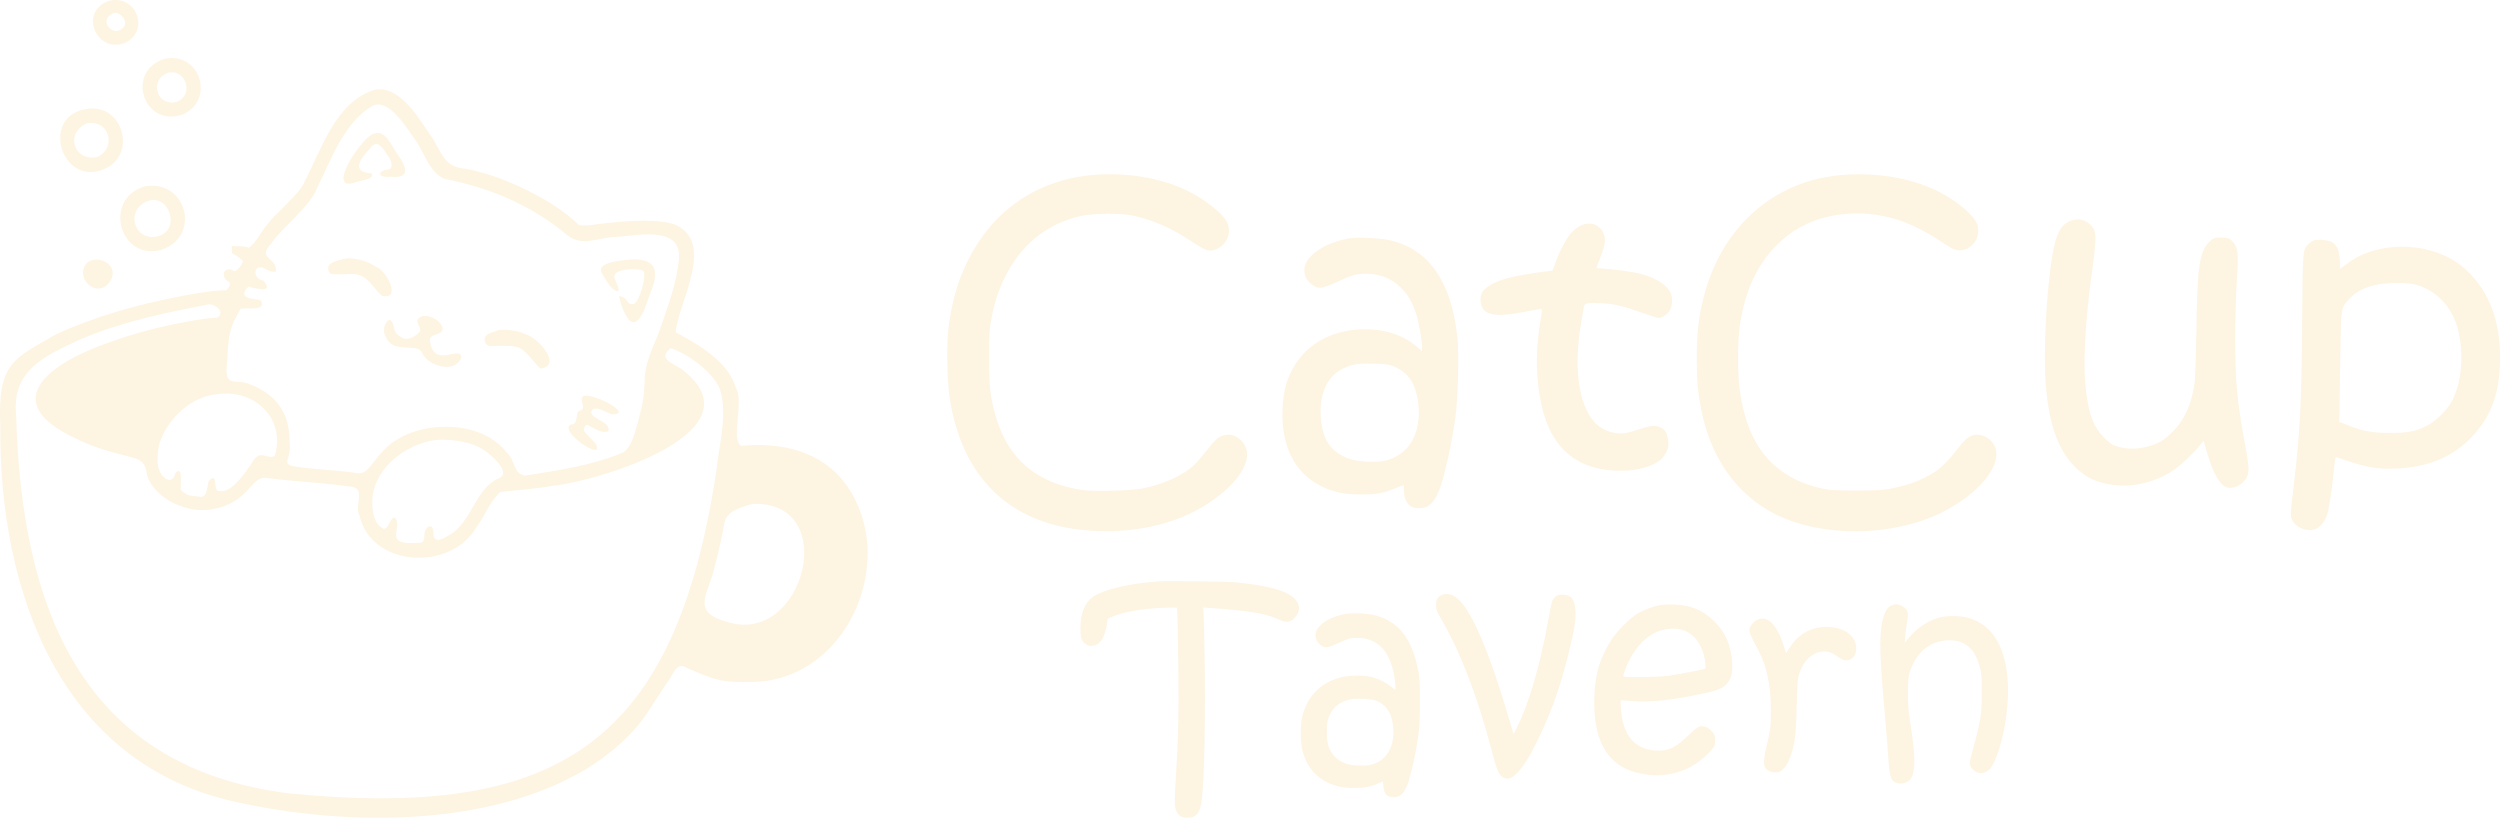
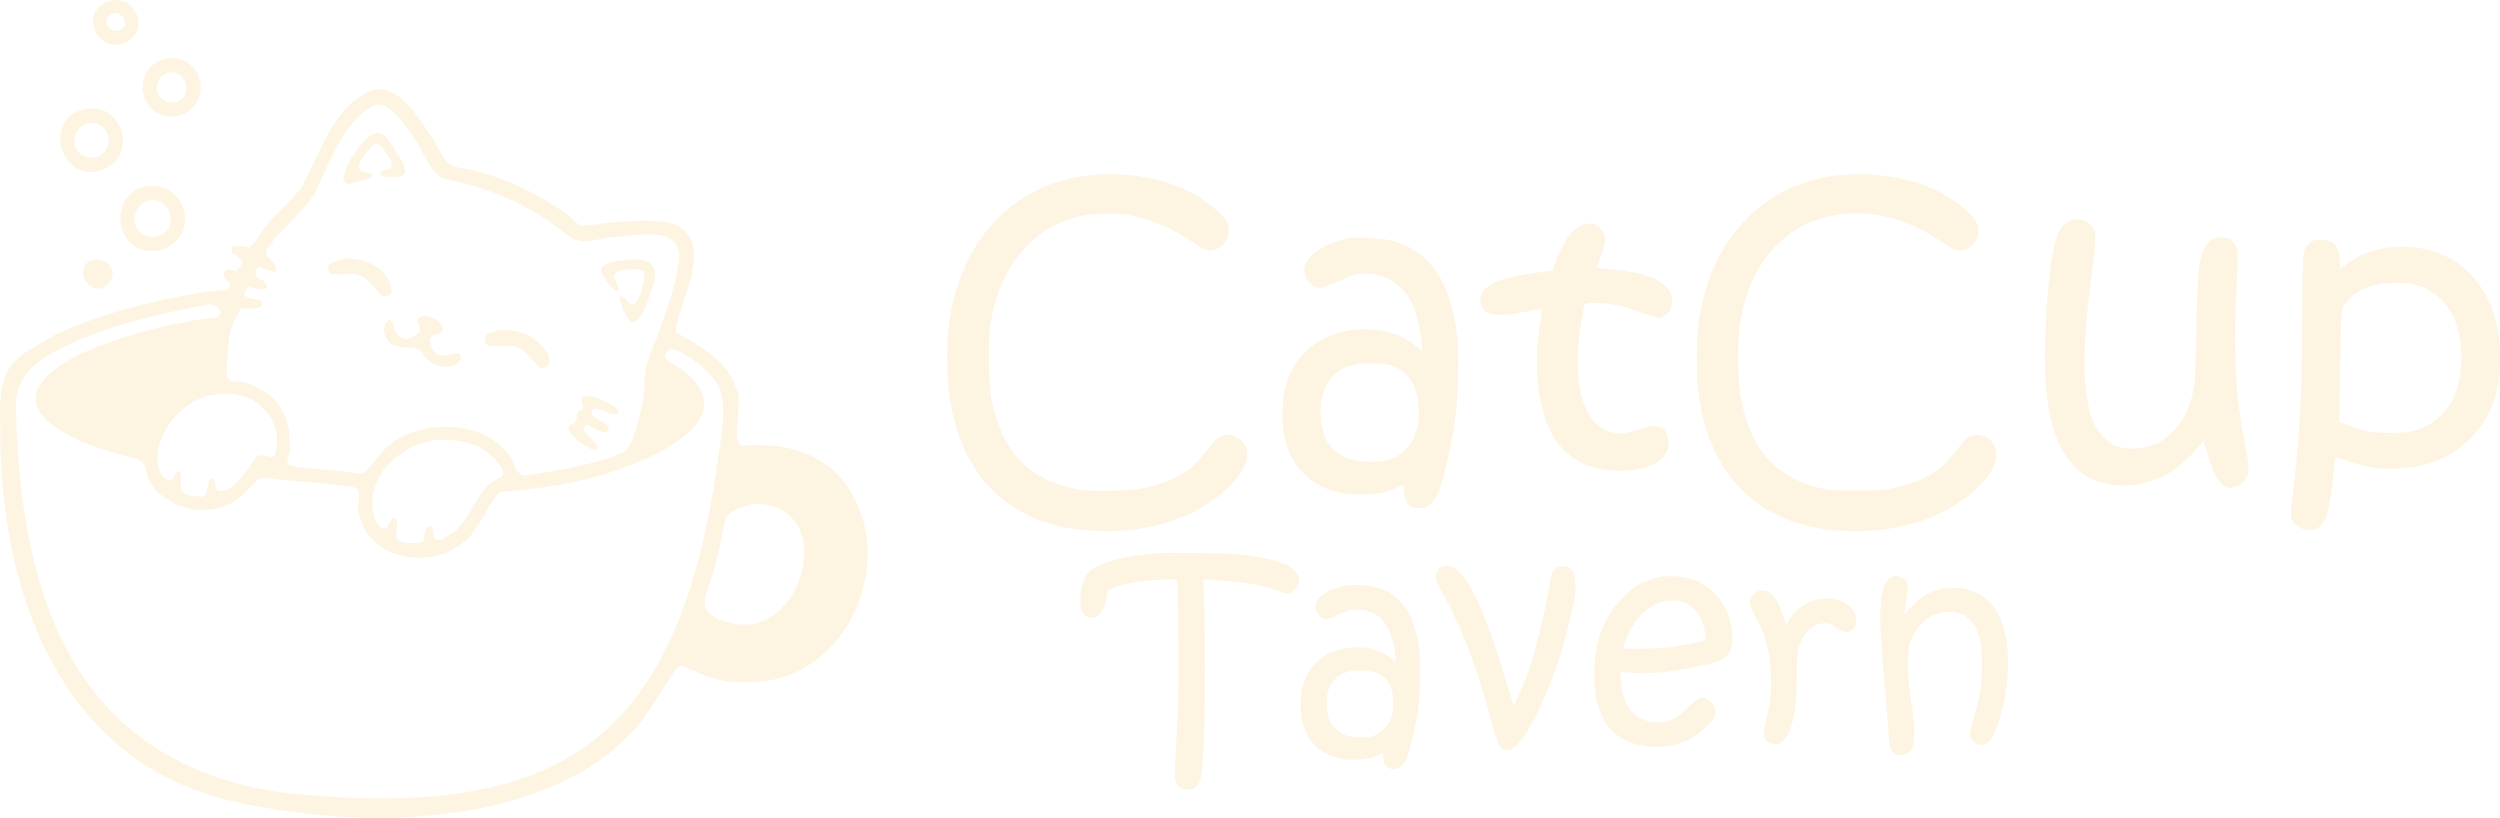
<svg xmlns="http://www.w3.org/2000/svg" viewBox="0 0 2920.26 955.19">
  <g>
    <path fill="#fdf4e2" fill-rule="evenodd" d="M1274.78,204.57c-63.75,6.17-114.4,40.98-143.64,98.7-12.83,25.33-20.46,52.74-23.71,85.12-1.77,17.64-.78,58.87,1.81,75.86,14.18,92.95,69.23,146.94,158.13,155.08,54.11,4.96,106.28-6.42,143.99-31.39,39.45-26.12,55.16-55.3,39.15-72.67-7.15-7.75-16.05-9.54-25.27-5.08-3.79,1.83-7.53,5.62-14.72,14.91-5.3,6.85-12.18,14.87-15.28,17.82-13.13,12.48-36.94,23.25-61.46,27.78-13.96,2.58-55.69,3.65-68.98,1.76-53.17-7.53-87.1-36.07-101.42-85.3-6.65-22.86-8.06-34.89-8.09-68.75-.02-26.89.32-33,2.5-44.66,3.74-20.11,7.84-33.07,15.44-48.78,18.69-38.65,48.88-63.34,88.8-72.61,14.43-3.35,47.05-3.64,61.38-.54,22.51,4.86,45,14.62,66.44,28.84,19.76,13.1,22.28,13.92,31.24,10.17,12.12-5.06,17.8-19.23,12.39-30.91-4.73-10.21-25.8-26.98-46.79-37.23-30.96-15.13-72.78-21.9-111.9-18.11M2149.51,204.63c-79.13,7.42-139.47,61.83-159.83,144.1-5.67,22.93-7.66,40.9-7.66,69.26s1.16,40.3,5.34,61.14c11.26,56.29,41.52,98.85,86.34,121.45,54.28,27.37,137.36,26.54,194.42-1.94,41.81-20.87,68.85-52.67,63.06-74.17-2.54-9.43-11.85-16.64-21.57-16.69-7.48-.04-13.08,3.81-21.71,14.97-15.6,20.15-23.26,27-39.14,35-11.65,5.87-22.38,9.42-38.07,12.6-11.38,2.3-16.64,2.63-42.38,2.64-24.12,0-31.13-.38-39.14-2.14-57.37-12.62-88.44-49.83-97.16-116.34-2.35-17.95-2.38-54-.06-71.58,6.42-48.6,25.5-84.7,57.6-108.95,33.18-25.07,82.89-31.67,128.12-17.01,13.6,4.41,33.53,14.31,46.67,23.19,16.31,11.02,20.32,12.88,26.31,12.2,14.72-1.66,24-17.11,18.67-31.07-4.09-10.72-26.07-28.59-47.93-38.98-31.48-14.95-72.24-21.39-111.9-17.67M2418.83,257.93c-11.24,4.01-17.13,14.94-21.23,39.42-7.45,44.46-10.98,115.64-7.68,154.56,3.71,43.68,14.41,73.78,32.83,92.38,13.57,13.69,26.09,19.7,46.3,22.2,23.48,2.91,48.72-3.33,69.83-17.27,8-5.28,24.35-20.68,30.45-28.68,2.39-3.13,4.49-5.55,4.67-5.38.18.18,2.16,6.71,4.41,14.51,6.8,23.63,15.08,37.73,23.36,39.81,7.81,1.96,18.65-3.76,22.65-11.95,3.22-6.58,2.81-13.11-2.64-42.16-8.62-45.98-10.93-71.54-10.93-120.94,0-18.82.85-47.75,1.88-64.3,2.19-35.05,1.62-40.87-4.74-47.8-3.3-3.6-4.69-4.23-10.41-4.7-3.63-.3-7.91-.22-9.51.18-4.53,1.14-9.98,6.37-13.15,12.62-6.62,13.07-8.35,31.32-9.35,98.59-.38,25.54-1.25,51.19-1.93,57.01-2.88,24.52-11.47,44.03-25.64,58.22-10.16,10.17-17.28,14.34-30.09,17.62-11.94,3.05-23.91,3-34.11-.15-6.9-2.13-9.08-3.55-15.79-10.28-13.69-13.75-19.56-30.93-22.36-65.42-2.11-25.98.5-72.7,6.56-117.42,7.24-53.48,7.25-58.12.15-65.41-6.62-6.8-14.35-8.53-23.52-5.26M1846.21,263.62c-3.26,1.55-8.11,5.31-10.79,8.36-5.71,6.49-14.05,22.21-18.56,35.01l-3.19,9.06-4.86.62c-42.42,5.38-60.93,10.35-72.39,19.43-5.68,4.49-7.56,9.05-6.83,16.57,1.47,15.28,15.93,18.6,50.86,11.67,9.7-1.92,18.45-3.5,19.45-3.5,1.62,0,1.6,1.27-.2,12.04-4.52,27.08-5.52,48.58-3.36,71.99,4.63,50.23,21.12,81,51.28,95.7,27.83,13.57,71.71,12.18,91.47-2.89,2.26-1.72,5.51-6,7.23-9.51,2.69-5.49,3.02-7.3,2.36-12.91-1.37-11.63-5.33-16.31-14.9-17.58-4.16-.55-8.29.3-20.49,4.22-13.74,4.42-16.1,4.85-23.44,4.26-10.64-.85-21.11-5.9-27.67-13.34-18.6-21.13-24.23-64.46-15.15-116.7,1.29-7.43,2.65-15.22,3.01-17.31.56-3.23,1.28-3.91,4.81-4.57,2.28-.43,9.75-.47,16.6-.1,14.01.77,25.86,3.66,48.65,11.86,8.27,2.98,16.26,5.42,17.75,5.42,3.84,0,10.15-4.58,12.97-9.4,2.92-5,3.1-15.35.36-20.57-4.89-9.3-17.77-17.19-35.55-21.76-8.63-2.22-32.18-5.4-45.44-6.15l-5.47-.31,4.56-12.13c5.99-15.93,6.75-21.8,3.72-28.66-4.66-10.54-15.59-14.14-26.77-8.81M1578.27,278.11c-30.55,4.69-54.66,21.08-54.66,37.16,0,6.86,2,11.06,7.6,15.98,7.92,6.95,12.36,6.59,32.01-2.61,15.72-7.36,21.23-8.89,32.09-8.91,16.76-.02,30.68,5.61,41.73,16.89,8.12,8.29,13.2,17.27,17.44,30.79,3.03,9.68,6.66,30.71,6.66,38.62v4.35l-6.17-5.4c-18.79-16.45-48.22-23.62-78.09-19.03-32.02,4.91-56.22,22.21-69.27,49.52-5.95,12.45-8.72,24.82-9.47,42.31-2.25,52.33,21.87,87.54,66.95,97.77,5.55,1.26,14.19,1.95,24.94,2,17.96.08,25.68-1.36,40.91-7.64,4.51-1.86,8.39-3.38,8.62-3.38s.43,3.01.43,6.68c0,8.12,3.24,15.46,8.09,18.32,4.74,2.8,14.92,2.68,19.69-.22,8.35-5.09,13.76-16,19.75-39.76,5.53-21.97,9.68-43.28,12.54-64.35,3.06-22.55,4.33-73.09,2.33-92.43-6.74-65.09-32.34-102.62-77.68-113.89-9.79-2.43-37.71-4.09-46.43-2.75M2702.53,280.96c-1.62.68-4.38,2.62-6.14,4.3-6.57,6.28-6.63,7.04-7.2,91.42-.65,94.4-2.44,128.32-10.3,194.61-3.63,30.61-3.66,31.31-1.58,35.69,4.29,9.05,16.58,14.33,26.45,11.37,5.83-1.75,12.01-8.94,14.51-16.91,2.27-7.24,5.77-30.42,7.9-52.34,1.28-13.24,1.8-15.55,3.34-15.01,34.17,11.97,47.04,14.37,70.58,13.17,35.02-1.79,61.74-12.31,82.91-32.64,25.99-24.95,37.3-54.15,37.26-96.2-.03-28.34-4.45-49.47-14.62-69.94-8.2-16.48-21.49-32.1-35.41-41.61-36.98-25.27-94.19-24.88-128.09.87-4.4,3.34-8.23,6.07-8.52,6.07s-.53-4.12-.53-9.15c0-10.98-3.09-18.33-9.16-21.81-4.53-2.6-17.07-3.7-21.4-1.87M2778.76,332.1c-15.87,2.87-26.18,8-34.71,17.27-9.8,10.65-9.34,7.62-10.38,69.04-.51,30.06-.98,59.09-1.04,64.51l-.12,9.85,8.74,3.49c18.39,7.35,29.4,9.44,50.03,9.49,21.31.06,31.28-1.92,44.45-8.82,10.76-5.63,24.06-19.35,29.42-30.33,10.63-21.79,13.04-54.35,6.04-81.69-7.05-27.55-26.73-47.58-52-52.93-9.85-2.09-28.54-2.03-40.42.12M1580.94,426.05c-15.35,3.86-25.69,11.68-31.91,24.13-5.12,10.23-7.12,21.84-6.27,36.4,1.53,26.28,11.51,41.39,32.4,49.11,9.54,3.52,30.9,4.9,41.57,2.68,26.95-5.6,42.38-28.94,40.45-61.19-1.59-26.68-10.89-42.1-29.84-49.48-5.62-2.19-9.54-2.69-23.22-2.99-11.5-.25-18.48.15-23.19,1.34" />
-     <path fill="#fdf4e2" fill-rule="evenodd" d="M1354.38,679.06c-29.58,2.01-55.26,7.25-71.39,14.56-13.96,6.33-20.76,19.26-20.89,39.71-.07,11.13.82,14.44,4.8,17.94,3.37,2.96,5.65,3.59,10.4,2.88,7.67-1.15,13.15-9.6,15.45-23.82l1.26-7.8,5.94-2.47c14.68-6.12,41.95-10.29,67.29-10.3h7.67s.51,10.99.51,10.99c.28,6.05.74,34.2,1.02,62.56.53,54.34.05,74.54-2.95,126.01-1.33,22.76-1.5,29.79-.79,33.2,1.83,8.8,6.07,12.67,13.88,12.68,11.1,0,15.43-5.57,17.35-22.34,2.79-24.37,4.28-97.79,3.24-159.94-.44-26.16-1.02-51.12-1.28-55.47l-.49-7.89,7.87.55c43.28,3.02,64.78,6.46,77.82,12.42,11.32,5.18,15.5,5.06,21-.59,7.32-7.51,6.99-16.47-.86-23.55-10.02-9.03-31.45-14.69-69.3-18.28-8.52-.81-78.65-1.64-87.54-1.03M1684.97,694.68c-5.69,2.11-7.88,6.05-7.45,13.39.29,4.9.76,6.04,6.63,16.07,20.67,35.31,41.26,88.42,56.34,145.37,7.43,28.03,9.3,33.23,13.43,37.14,10.77,10.22,26.19-6.85,46.84-51.83,13.46-29.34,21.84-53.46,30.51-87.85,7.52-29.82,9.49-41.28,9.01-52.42-.59-13.76-4.29-19.17-13.55-19.84-5.47-.4-8.69.73-11.44,3.99-2.49,2.95-2.78,4.11-7.21,28.24-9.71,52.83-22.47,95.91-36.91,124.63l-3.12,6.21-4.67-15.85c-25.08-85.12-45.88-132.66-63.28-144.65-4.54-3.13-10.79-4.2-15.12-2.6M1940.41,706.63c-7.83,1.19-20.01,5.64-27.39,10.02-9.13,5.41-23.33,19.57-30.43,30.33-13.57,20.58-19.57,40.78-20.3,68.31-1.47,55.21,18.96,84.56,62.37,89.61,21.82,2.54,42.86-2.8,59.43-15.08,7.67-5.69,16.46-14.43,18.21-18.1,1.65-3.47,1.65-10.25,0-13.71-1.82-3.84-6.85-8.09-10.83-9.17-5.91-1.59-8.4-.25-19.91,10.75-14.22,13.59-21.52,17.25-34.33,17.24-21.77-.02-35.87-11.29-41.54-33.23-1.69-6.55-3.47-24.25-2.54-25.26.28-.3,4.1-.22,8.5.17,22.04,1.98,43.94.31,74.75-5.72,27.87-5.45,35.23-7.94,40.35-13.63,5.47-6.08,7.18-12.45,6.61-24.56-.96-20.47-7.93-36.31-21.89-49.74-12.96-12.47-26.66-18.01-46.26-18.69-5.28-.18-11.93.02-14.79.46M2209.38,707.26c-9.49,4.31-13.9,23.43-12.8,55.56.6,17.49,1.92,35.94,5.24,72.84,1.3,14.51,2.93,35.02,3.62,45.57,1.74,26.64,3.12,31.21,10.06,33.2,6.59,1.89,13.64-.23,16.58-4.99,5.41-8.75,5.43-24.3.09-59.79-3.17-21.07-3.43-24.05-3.49-39.57-.07-18.69.65-23.04,5.51-33.58,7.65-16.58,20.75-26.45,37.6-28.33,19.49-2.18,32.97,6.58,39.07,25.37,3.72,11.45,4.1,14.69,4.09,35.33,0,25.28-1.16,32.85-10.03,65.22-2.18,7.95-3.96,15.72-3.96,17.27,0,5.73,6.96,11.85,13.49,11.85,3.65,0,8.9-3.17,11.51-6.95,6.23-9.01,13.27-31.81,16.87-54.62,2.07-13.13,3.13-30.18,2.6-42.09-1.91-43.02-17.25-69.12-45.67-77.73-9.16-2.77-25.84-2.88-35.19-.23-13.81,3.92-26.51,12.9-37.47,26.51l-2.25,2.8.44-6.46c.24-3.55,1.21-10.92,2.15-16.36,2-11.58,1.56-14.38-2.83-18.23-2.69-2.36-7.16-4.12-10.41-4.09-.88,0-3.06.68-4.85,1.49M1570.64,717.28c-19.33,3.78-33.98,14.23-33.98,24.23,0,4.66,1.57,8.12,5.09,11.21,5.47,4.81,8.44,4.58,21.85-1.71,5.19-2.43,11.05-4.78,13.03-5.23,5.18-1.18,13.2-1.02,19.11.37,17.02,4.01,27.5,17.23,32.41,40.88,1.39,6.69,2.51,18.65,1.74,18.65-.29,0-2.52-1.63-4.96-3.61-5.63-4.59-13.73-8.67-21.69-10.94-8.91-2.54-26.3-2.52-36.61.04-23.46,5.82-39.45,21.85-45.34,45.46-2.54,10.18-2.53,29.53.03,39.78,5.55,22.25,19.94,36.63,42.14,42.13,5.62,1.39,9.57,1.78,18.36,1.81,12.14.04,19.17-1.31,28.6-5.48,2.54-1.12,4.74-2.04,4.89-2.04s.45,2.46.66,5.48c.65,9.15,4.13,12.91,11.94,12.91,6.93,0,11.16-3.55,15.46-12.95,2.44-5.34,7.57-25.51,10.34-40.64,4.19-22.96,4.84-30.69,4.84-57.93,0-22.89-.18-26.59-1.75-35.18-7.03-38.46-23-58.9-51.62-66.03-8.55-2.13-26.57-2.75-34.56-1.19M2052.68,724.05c-3.94,1.79-8.15,6.69-8.82,10.26-.7,3.73,1.17,8.8,7.7,20.82,6.69,12.31,9.49,19.32,12.26,30.61,3.32,13.56,4.72,26.6,4.78,44.72.06,17.67-.48,22.04-5.19,41.97-4.28,18.09-3.84,24.09,2.03,27.65,2.92,1.78,8.24,2.68,11.52,1.96,6.35-1.39,12.52-10.59,16.5-24.59,3.53-12.4,4.57-23,5.26-53.4.7-31.27,1.07-33.93,6.08-44.53,6.1-12.89,18.05-20.11,30.24-18.28,2.39.36,5.55,1.81,9.06,4.17,7.56,5.09,9.28,5.87,12.82,5.87,6.67,0,11.36-5.78,11.34-13.98-.02-12.8-10.99-22.47-27.91-24.6-12.76-1.61-24.7,1.11-34.66,7.9-6.31,4.3-10.57,8.86-15.72,16.81l-3.7,5.72-2.63-8.44c-7.87-25.29-18.85-36.17-30.96-30.67M1948.7,734.67c-21.83,2.31-40.76,20.6-50.98,49.26-1.93,5.4-1.98,5.87-.69,6.4,2.99,1.23,41.04.55,51.76-.91,10.69-1.46,41.63-7.4,43.01-8.26,1.18-.73.05-11.15-1.91-17.48-3.25-10.55-8.07-17.89-15.17-23.12-7.17-5.28-15.03-7.06-26.04-5.89M1575.66,817.28c-12.89,3.25-21.07,11.2-24.68,23.98-1.72,6.1-1.48,22.69.43,29.1,3.12,10.49,10.35,18.03,20.83,21.73,6.03,2.13,21.03,2.99,27.76,1.59,18.69-3.89,29.02-19.95,27.54-42.83-1.1-17.02-7.71-27.54-20.4-32.48-5.85-2.28-24.24-2.92-31.48-1.09" />
+     <path transform="translate(0,-33)" fill="#fdf4e2" fill-rule="evenodd" d="M1354.38,679.06c-29.58,2.01-55.26,7.25-71.39,14.56-13.96,6.33-20.76,19.26-20.89,39.71-.07,11.13.82,14.44,4.8,17.94,3.37,2.96,5.65,3.59,10.4,2.88,7.67-1.15,13.15-9.6,15.45-23.82l1.26-7.8,5.94-2.47c14.68-6.12,41.95-10.29,67.29-10.3h7.67s.51,10.99.51,10.99c.28,6.05.74,34.2,1.02,62.56.53,54.34.05,74.54-2.95,126.01-1.33,22.76-1.5,29.79-.79,33.2,1.83,8.8,6.07,12.67,13.88,12.68,11.1,0,15.43-5.57,17.35-22.34,2.79-24.37,4.28-97.79,3.24-159.94-.44-26.16-1.02-51.12-1.28-55.47l-.49-7.89,7.87.55c43.28,3.02,64.78,6.46,77.82,12.42,11.32,5.18,15.5,5.06,21-.59,7.32-7.51,6.99-16.47-.86-23.55-10.02-9.03-31.45-14.69-69.3-18.28-8.52-.81-78.65-1.64-87.54-1.03M1684.97,694.68c-5.69,2.11-7.88,6.05-7.45,13.39.29,4.9.76,6.04,6.63,16.07,20.67,35.31,41.26,88.42,56.34,145.37,7.43,28.03,9.3,33.23,13.43,37.14,10.77,10.22,26.19-6.85,46.84-51.83,13.46-29.34,21.84-53.46,30.51-87.85,7.52-29.82,9.49-41.28,9.01-52.42-.59-13.76-4.29-19.17-13.55-19.84-5.47-.4-8.69.73-11.44,3.99-2.49,2.95-2.78,4.11-7.21,28.24-9.71,52.83-22.47,95.91-36.91,124.63l-3.12,6.21-4.67-15.85c-25.08-85.12-45.88-132.66-63.28-144.65-4.54-3.13-10.79-4.2-15.12-2.6M1940.41,706.63c-7.83,1.19-20.01,5.64-27.39,10.02-9.13,5.41-23.33,19.57-30.43,30.33-13.57,20.58-19.57,40.78-20.3,68.31-1.47,55.21,18.96,84.56,62.37,89.61,21.82,2.54,42.86-2.8,59.43-15.08,7.67-5.69,16.46-14.43,18.21-18.1,1.65-3.47,1.65-10.25,0-13.71-1.82-3.84-6.85-8.09-10.83-9.17-5.91-1.59-8.4-.25-19.91,10.75-14.22,13.59-21.52,17.25-34.33,17.24-21.77-.02-35.87-11.29-41.54-33.23-1.69-6.55-3.47-24.25-2.54-25.26.28-.3,4.1-.22,8.5.17,22.04,1.98,43.94.31,74.75-5.72,27.87-5.45,35.23-7.94,40.35-13.63,5.47-6.08,7.18-12.45,6.61-24.56-.96-20.47-7.93-36.31-21.89-49.74-12.96-12.47-26.66-18.01-46.26-18.69-5.28-.18-11.93.02-14.79.46M2209.38,707.26c-9.49,4.31-13.9,23.43-12.8,55.56.6,17.49,1.92,35.94,5.24,72.84,1.3,14.51,2.93,35.02,3.62,45.57,1.74,26.64,3.12,31.21,10.06,33.2,6.59,1.89,13.64-.23,16.58-4.99,5.41-8.75,5.43-24.3.09-59.79-3.17-21.07-3.43-24.05-3.49-39.57-.07-18.69.65-23.04,5.51-33.58,7.65-16.58,20.75-26.45,37.6-28.33,19.49-2.18,32.97,6.58,39.07,25.37,3.72,11.45,4.1,14.69,4.09,35.33,0,25.28-1.16,32.85-10.03,65.22-2.18,7.95-3.96,15.72-3.96,17.27,0,5.73,6.96,11.85,13.49,11.85,3.65,0,8.9-3.17,11.51-6.95,6.23-9.01,13.27-31.81,16.87-54.62,2.07-13.13,3.13-30.18,2.6-42.09-1.91-43.02-17.25-69.12-45.67-77.73-9.16-2.77-25.84-2.88-35.19-.23-13.81,3.92-26.51,12.9-37.47,26.51l-2.25,2.8.44-6.46c.24-3.55,1.21-10.92,2.15-16.36,2-11.58,1.56-14.38-2.83-18.23-2.69-2.36-7.16-4.12-10.41-4.09-.88,0-3.06.68-4.85,1.49M1570.64,717.28c-19.33,3.78-33.98,14.23-33.98,24.23,0,4.66,1.57,8.12,5.09,11.21,5.47,4.81,8.44,4.58,21.85-1.71,5.19-2.43,11.05-4.78,13.03-5.23,5.18-1.18,13.2-1.02,19.11.37,17.02,4.01,27.5,17.23,32.41,40.88,1.39,6.69,2.51,18.65,1.74,18.65-.29,0-2.52-1.63-4.96-3.61-5.63-4.59-13.73-8.67-21.69-10.94-8.91-2.54-26.3-2.52-36.61.04-23.46,5.82-39.45,21.85-45.34,45.46-2.54,10.18-2.53,29.53.03,39.78,5.55,22.25,19.94,36.63,42.14,42.13,5.62,1.39,9.57,1.78,18.36,1.81,12.14.04,19.17-1.31,28.6-5.48,2.54-1.12,4.74-2.04,4.89-2.04s.45,2.46.66,5.48c.65,9.15,4.13,12.91,11.94,12.91,6.93,0,11.16-3.55,15.46-12.95,2.44-5.34,7.57-25.51,10.34-40.64,4.19-22.96,4.84-30.69,4.84-57.93,0-22.89-.18-26.59-1.75-35.18-7.03-38.46-23-58.9-51.62-66.03-8.55-2.13-26.57-2.75-34.56-1.19M2052.68,724.05c-3.94,1.79-8.15,6.69-8.82,10.26-.7,3.73,1.17,8.8,7.7,20.82,6.69,12.31,9.49,19.32,12.26,30.61,3.32,13.56,4.72,26.6,4.78,44.72.06,17.67-.48,22.04-5.19,41.97-4.28,18.09-3.84,24.09,2.03,27.65,2.92,1.78,8.24,2.68,11.52,1.96,6.35-1.39,12.52-10.59,16.5-24.59,3.53-12.4,4.57-23,5.26-53.4.7-31.27,1.07-33.93,6.08-44.53,6.1-12.89,18.05-20.11,30.24-18.28,2.39.36,5.55,1.81,9.06,4.17,7.56,5.09,9.28,5.87,12.82,5.87,6.67,0,11.36-5.78,11.34-13.98-.02-12.8-10.99-22.47-27.91-24.6-12.76-1.61-24.7,1.11-34.66,7.9-6.31,4.3-10.57,8.86-15.72,16.81l-3.7,5.72-2.63-8.44c-7.87-25.29-18.85-36.17-30.96-30.67M1948.7,734.67c-21.83,2.31-40.76,20.6-50.98,49.26-1.93,5.4-1.98,5.87-.69,6.4,2.99,1.23,41.04.55,51.76-.91,10.69-1.46,41.63-7.4,43.01-8.26,1.18-.73.05-11.15-1.91-17.48-3.25-10.55-8.07-17.89-15.17-23.12-7.17-5.28-15.03-7.06-26.04-5.89M1575.66,817.28c-12.89,3.25-21.07,11.2-24.68,23.98-1.72,6.1-1.48,22.69.43,29.1,3.12,10.49,10.35,18.03,20.83,21.73,6.03,2.13,21.03,2.99,27.76,1.59,18.69-3.89,29.02-19.95,27.54-42.83-1.1-17.02-7.71-27.54-20.4-32.48-5.85-2.28-24.24-2.92-31.48-1.09" />
    <path fill="#fdf4e2" fill-rule="evenodd" d="M125.23,1.74c-34.45,14.99-9.74,62.96,22.39,47.55,29.05-16.47,8.56-58.3-22.39-47.55M130.53,16.38c-15.53,8.03,1.82,27.44,12.78,16.54,9.11-7.07-4.94-22.62-12.78-16.54M191.8,68.9c-45.21,14.5-24.33,80.29,21.08,64.91,38.77-15.69,21.55-74.58-21.08-64.91M193.93,85.86c-20.21,10.05-9.23,40.33,13.63,32.74,20.92-9.95,7.03-41.37-13.63-32.74M437.43,104.9c-45.92,14.67-61.45,69.22-81.49,106.77-3.41,12.92-39.8,43.26-41.87,48.45-10.12,10.8-13.45,22.13-23.43,29.46-3.43-2.48-13.93-1.67-19.96-2.2.2,2.25.24,6.34.41,8.55,4.48,1.98,9.08,5.34,12.61,8.87-.72,5.24-8.79,14.5-11.21,11.23-10.68-5.4-14.99,6.41-6.81,12.12,5.58,1.92,2.04,7.87-1.16,10.83-20.34.49-40.32,4.67-59.92,8.36-47.86,9.6-94.78,22.84-138.76,43.08C16.62,418.83-2.94,423.18.35,496.66c-1.66,195.25,70.54,396.22,276.66,440.44,127.55,27.95,282.4,27.42,390.98-29.56,32.46-16.09,70.29-46.03,90.08-77.84,7.61-11.27,13.98-21.96,21.79-33.4,6.33-6.73,9.73-24.79,22.63-16.02,30.38,12.75,37.96,17.58,79.1,16.24,110.28-4.06,168.25-144.46,106.94-230.08-28.69-39.93-76.86-50.13-123.03-45.6-12.31-9.38,4.05-52.18-6.16-68.3-8.96-30.41-43.08-49.66-70.09-64.42,2.67-34.1,47.81-105.38-1.42-125.98-24.62-8.43-74.94-2.46-100.52,1.21-15.87.05-8.41.15-17.9-6.7-9.94-8.65-19.24-14.71-27.48-20.04-30.65-18.07-62.68-32.54-97.56-39.45-23.75-1.43-27.31-15.35-38.07-34.1-13.98-19.35-37.41-64.18-68.86-58.17M434.88,123.76c-33.7,19.86-48.27,63.58-64.85,96.52-7.49,20.69-41.88,46.78-53.25,64.2-17.3,18.29,7.71,16.14,5.42,32.85-5.34.7-9.49-1.76-13.72-4.06-12.95-5.88-13.93,12.96-.82,14.39,13.24,15.3-8.71,9.54-17.27,7.02-3.77,2.91-8.21,10.24-1.73,12.43,3.07,2.87,13.62,1.75,16.25,4.21,6.18,12.45-15.05,7.69-23.65,9.28-13.89,22.21-14.35,32.04-16.06,62.11-3.53,32.54,8.96,18.42,26.68,26.14,29.59,11.45,46.96,32.61,46.24,67.8,2.86,20.42-10.37,24.35,4.61,28.09,22.68,3.72,52.34,4.29,75.1,8.12,20.55,2.2,19.03-40.85,81.91-52.62,31.55-5.07,69.92.4,91.78,27.93,11.1,9.73,7.27,24.77,21.59,27.4,38.72-6.04,78.76-11.78,114.98-27.08,8.83-6.01,11.85-18.22,15.03-27.76,5.12-20.61,8.61-27.91,9.79-51.88.07-27.27,9.35-40,17.67-63.16,9.76-28.72,19.81-53.58,22.73-84.81,1.62-37.28-49.8-25.86-73.05-24.2-24.46.31-40.5,14.2-61.64-5.38-42.1-33.52-87.23-51.94-138.7-62.27-17.45-6.41-24.1-29.91-33.6-44.03-9.18-11.94-31.06-51.42-51.4-41.26M97.86,127.93c-49.61,10.85-25.93,88.24,22.02,70.28,42.07-15.53,24.22-81.05-22.02-70.28M101.35,144.04c-25.56,11.08-15.66,44.85,12.4,39.46,23.04-10.77,14.21-44.24-12.4-39.46M436.99,156.17c-13.25,2.02-58.79,70.45-21.09,56.52,4.23-1.41,23.82-4.08,17.79-10.21-22.64-1.57-14.91-14.9-1.47-29.08,8.67-12.25,15.7.65,19.92,7.19,3.95,4.12,10.03,17.35-.3,17.62-10.23,1.39-11.54,9.8,4.05,8.18,26.21,2.89,17.08-14.2,8.7-25.83-6.69-8.37-13.73-29.68-27.61-24.39M168.79,217.8c-49.04,14.78-29.03,87.67,20.13,73.88,46.48-15.92,29-82.77-20.13-73.88M174.03,234.35c-29.32,9.16-17.72,50.59,12.46,41.02,23.97-8.19,11.47-47.83-12.46-41.02M405.44,301.78c-8.56,2.04-27.28,4.08-20.7,16.41.64,2.16,3.32,2.47,17.77,2.06,13.52-.38,14.2-.34,16.79,1.05,11.18,2.82,17.5,15.67,26.64,24.05,23.88,5.98,5.18-29.98-6.35-33.43-9.93-6.69-21.53-10.13-34.16-10.14M730.54,303.79c-11.82,1.36-36.5,3.99-26.11,17.61,3.07,4.87,9.06,16.95,16.53,18.72,5.13-.84-3.67-13.34-3.5-17.28.74-9.51,28.44-9.95,33.89-6.46,4.93,4.12-5.41,40.9-12.36,38.86-5.94,1.12-6.74-6.69-11.04-8.01-2.06.48-4.76-4.06-4.4-.29,1.67,9.38,5.15,18.15,10.47,25.82,13.18,15.39,22.7-24.08,26.5-32.79,11.68-28.57,1.52-40.03-29.99-36.18M102.73,306.02c-17.39,16.34,9.05,43.78,24.54,24.39,13.91-17.62-8.18-33.74-24.54-24.39M240.55,356.21c-50.18,9.53-101.16,20.56-147.86,40.71-38.41,18.19-79.38,34.43-73.85,88.17,5.99,222.15,74.73,411.25,318.86,441.72,316.09,30.82,451.05-58.7,499.14-377.2,3.11-30.31,13.74-66.53,3.72-96.16-8.87-19.52-36.67-40-56.99-46.78-16.29,11.98,2.31,17.74,12.19,24.2,96.45,72.56-95.69,131.06-150.31,136.62-18.11,3.27-42.28,5.03-61,7.21-13.32,12.12-17.15,26.93-27.75,40.78-29.49,52.13-123.17,47.78-136.81-13.64-5.86-10.18,6.87-30.7-8.37-33.15-32.38-4.84-66.62-6.1-99.16-10.29-19.81-3.57-20.52,28.64-63.28,36.14-29.2,6.57-68.67-11.89-77.23-39.37-2.27-20.44-13.03-19.27-30.23-24.16-18.63-4.76-36.39-10.38-53.41-19.03-95.3-44.34-24.91-90.1,39.13-111.84,29.3-10.87,60.11-18.77,91.03-24.29,10.99-2.05,23.39-4.32,35.78-4.91,10.47-7.7-6.13-18.4-13.6-14.72M489.88,371.06c-5.97,5.13,1.79,9.6.98,16.07-6.6,6.92-15.71,12.06-23.53,5.99-4.71-2.73-6.41-6.12-7.42-11.64-4.11-19.38-16.34,3.07-9.12,11.84,7.15,19.9,34.41,7.44,41.51,17.3,6.74,17.41,38.66,26,46.35,7.63.86-17.06-31.71,14.33-36.54-20.18-.76-9.92,16.61-5.29,14.77-15.4-2.18-9.03-19.18-17.62-27-11.62M582.79,385.48c-4.04,1.81-9.25,2.7-12.99,4.99-6.35,3.73-4.05,13.02,2.93,13.63,23.76-.27,27.66-.11,30.16,1.24,9.49-.1,23.27,21.74,28.55,25.15,25.77-3.14-2.21-36.12-18.22-40.36-7.87-3.67-21.13-5.7-30.44-4.64M251.46,460.76c-28.03,3.09-53.86,27.07-63.54,52.82-3.43,6.03-5.57,27.15-2.45,33.71,2.11,10.32,15.94,21,19.38,5.46,9.48-10.25,5.5,13.87,6.34,19.49,6.38,6.13,10.28,7.16,20.18,7.72,13.02,3.75,9.77-16.48,13.24-18.95,8.94-8.75,5.24,7.43,8.85,11.88,15.47,6.42,32.38-19.78,41.66-33.42,8.83-15.24,15.69-2.52,25.87-6.71,13.13-43.61-23.64-79.85-69.53-71.98M680.94,463.17c-5.14,5.03,5.82,14.51-4.21,16.86-4.95,1.35-.47,16.13-9.49,15.78-16.36,6.23,36.93,43.24,29.58,24.58.02-3.27-16.26-15.71-14.55-18.61-.12-3.39,2.91-7.59,5.91-4.4,6.75,3.2,14.36,9,22.45,6.48,2.94-11.36-17.78-12.94-20.23-22.29,2.84-10.12,17.9.47,24.29,2.37,28.01.38-26.37-27.4-33.74-20.76M512.53,513.62c-40.65,3.29-84.22,39.25-76.93,82.9,1.28,9.34,4.36,17.35,12.76,21.33,6.34-.83,6.83-13.31,13.13-13.24,9.27,11.68-12.94,30.61,20.62,29.69,12.78,0,12.99-.14,13.69-9.05-.2-9.77,10.13-16.39,10.44-2.74.07,14.69,12.96,5.83,19.34,2.11,25.46-14.8,30.3-55.17,57.33-65.92,15.36-6.49-10.6-28.95-17.57-32.9-13.54-9.68-35.89-12.64-52.81-12.18M878.89,588.56c-13.03,4.25-31.44,7.68-33.06,24.48-2.94,15.55-6.65,32.89-10.87,48.1-6,30.83-30.36,53.46,14.36,65.27,89.48,29.14,134.07-141.81,29.56-137.85" />
  </g>
</svg>
